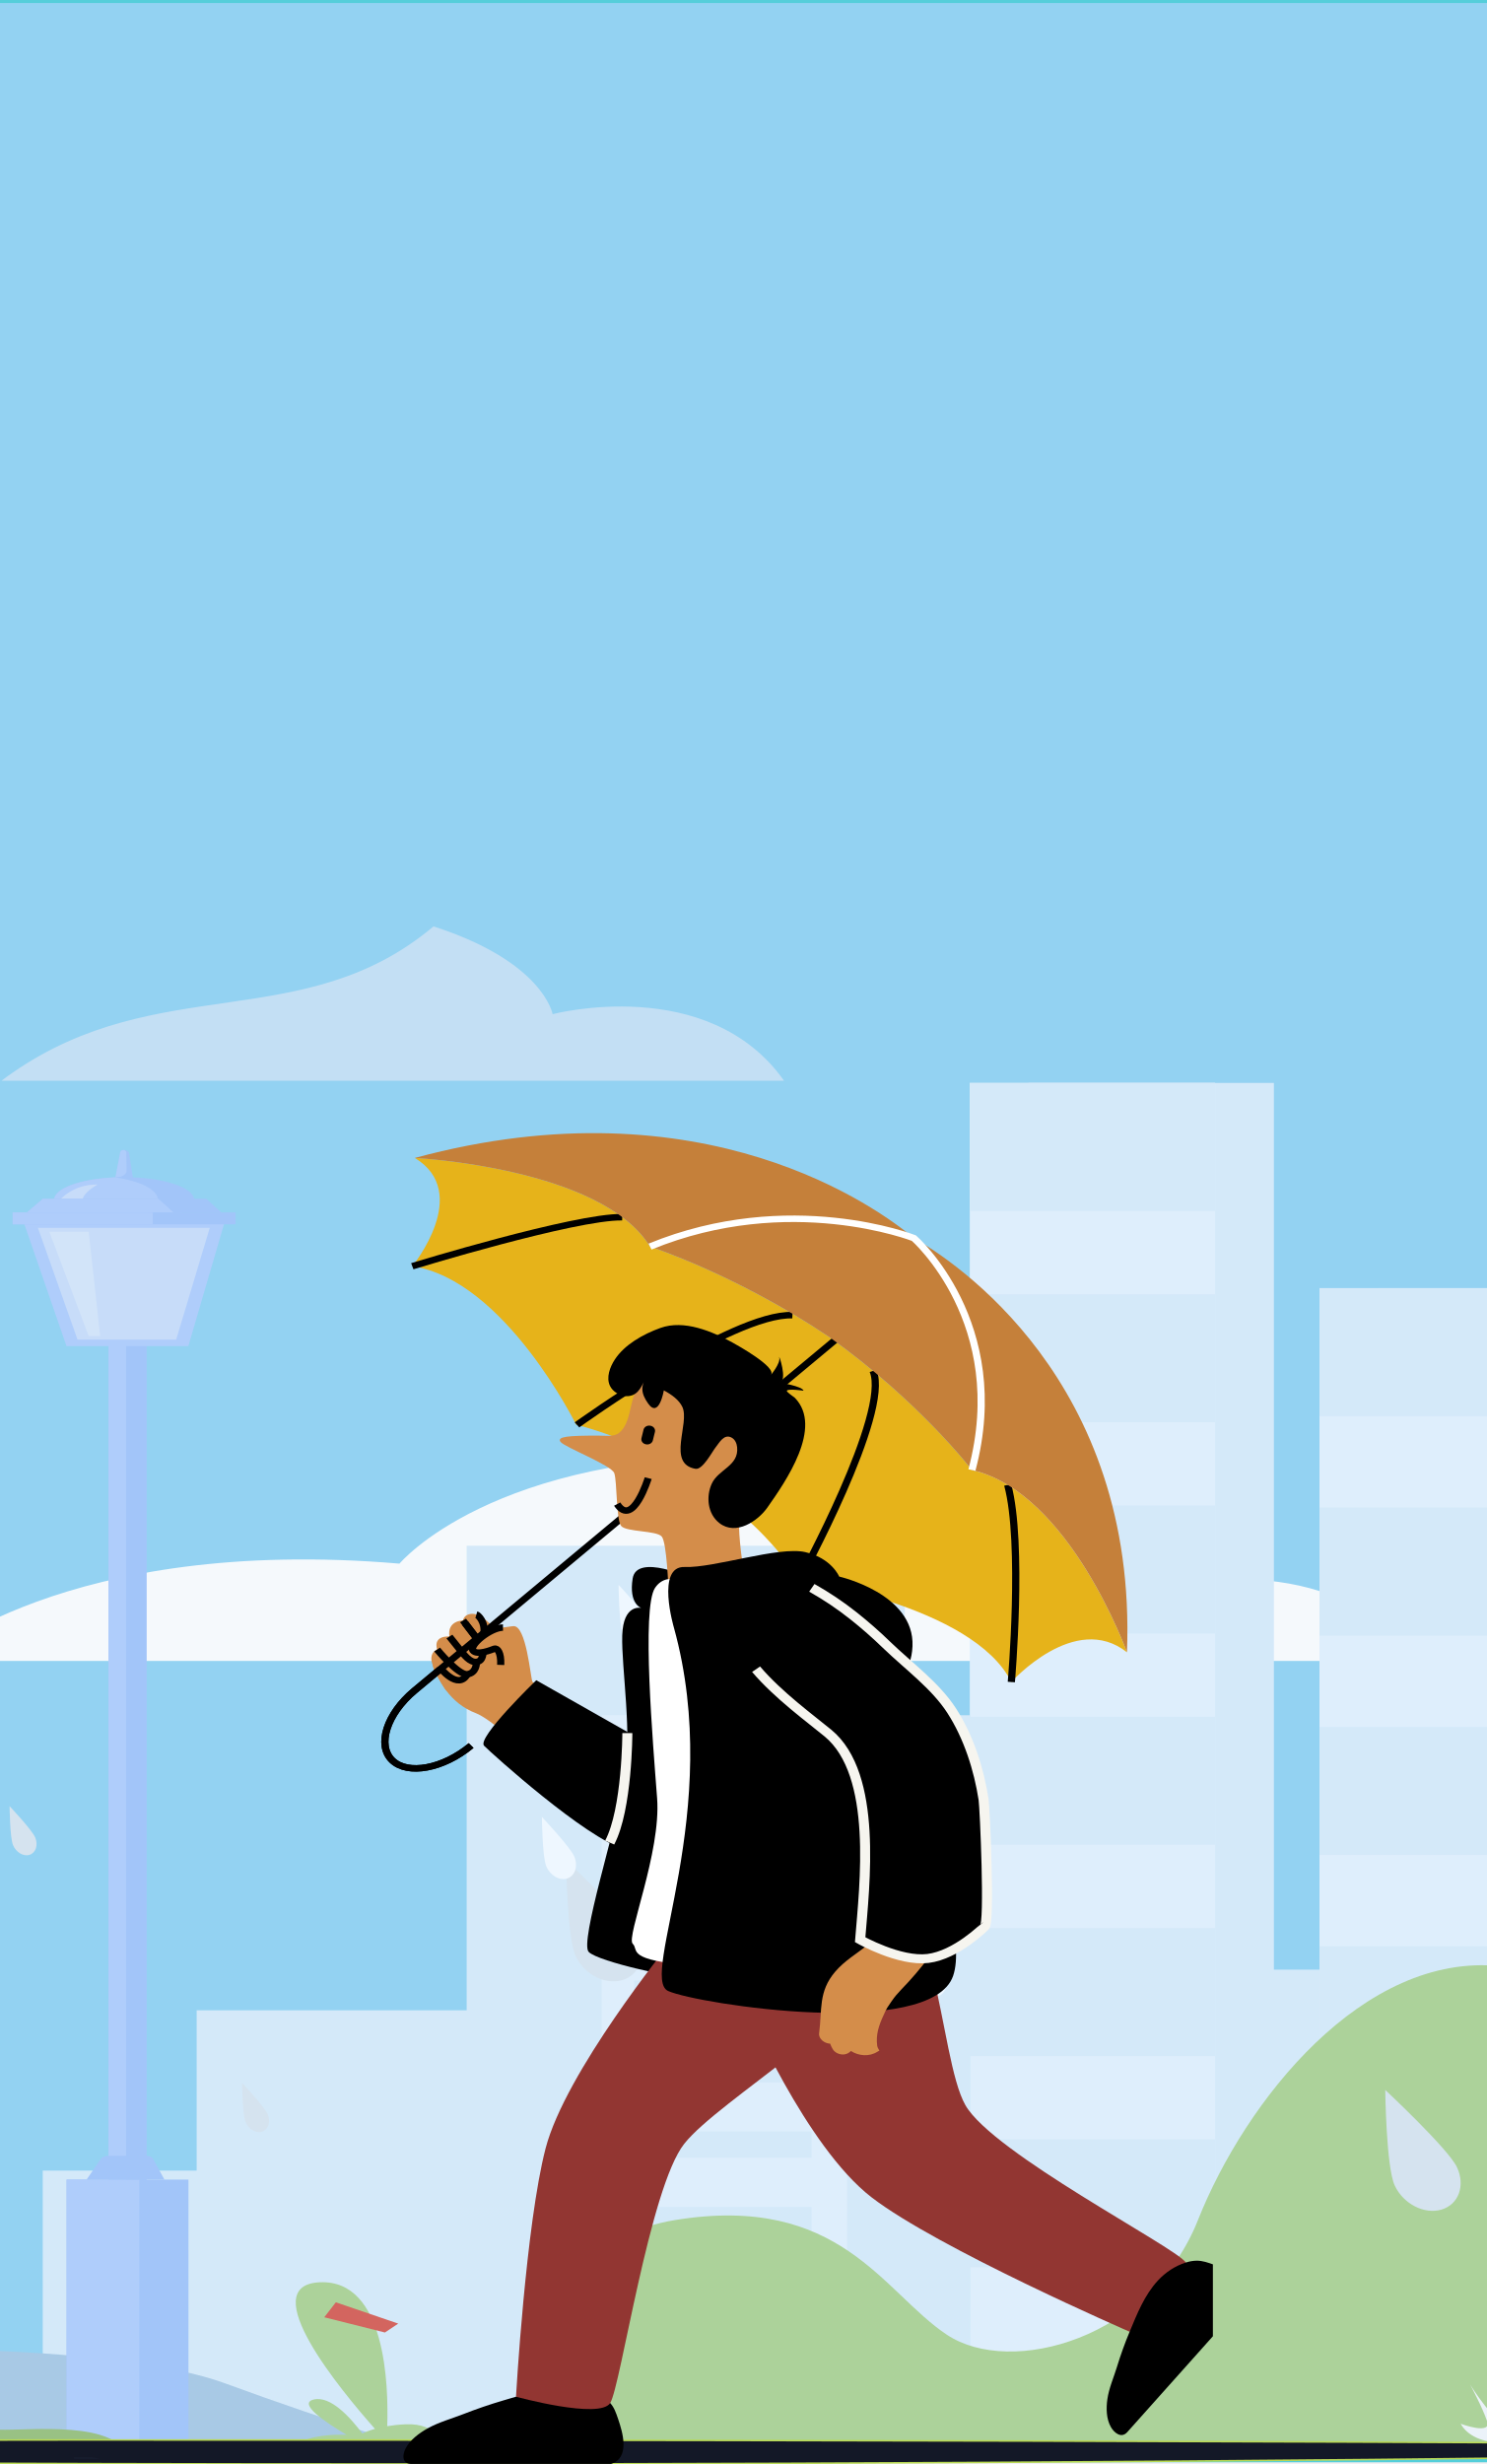
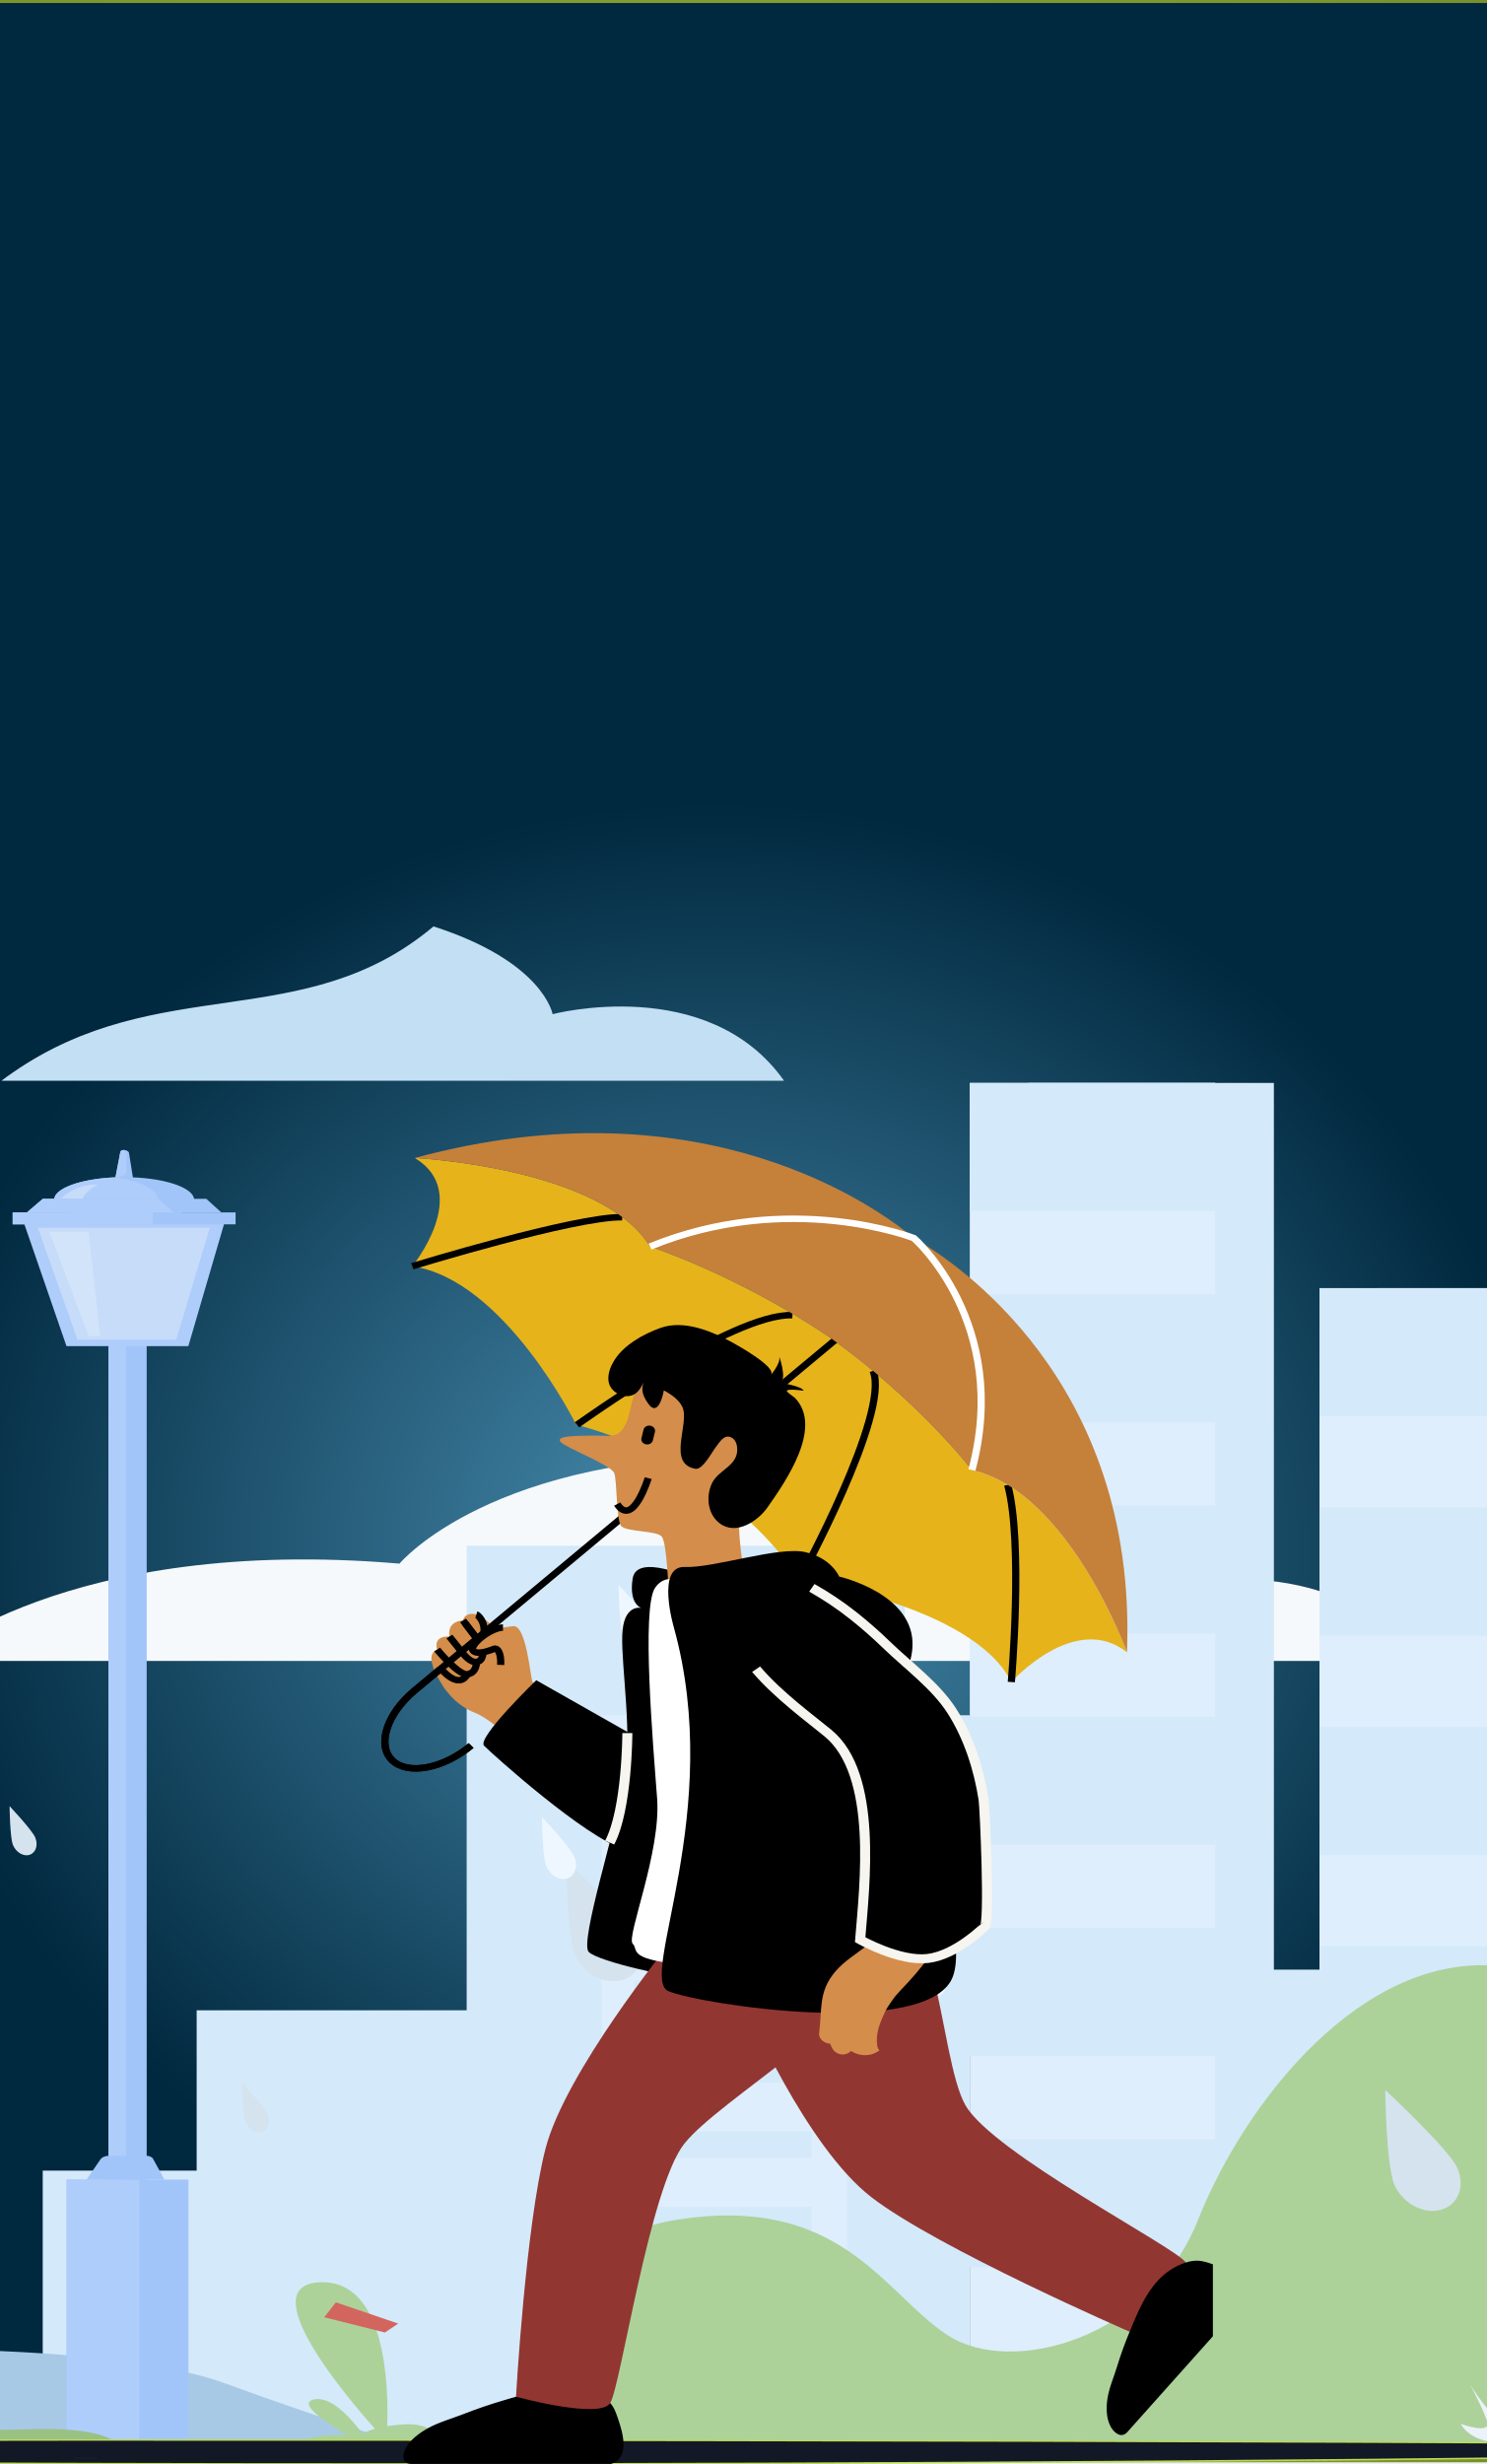
<svg xmlns="http://www.w3.org/2000/svg" width="207" height="343" preserveAspectRatio="none" viewBox="486.714 -103.283 228.785 421.129">
  <defs>
    <clipPath id="a">
      <path d="M87.792 2052.16h263.643V-3872.4H87.792z" style="fill:none;clip-rule:nonzero" />
    </clipPath>
+     <radialGradient gradientUnits="userSpaceOnUse" cx="-381.53" cy="16.501" r="255.17" id="gradient-1">
+       <stop offset="0" style="stop-color: #bada55" />
+       <stop offset="1" style="stop-color: #758d29" />
+     </radialGradient>
+     <radialGradient gradientUnits="userSpaceOnUse" cx="-367.061" cy="69.042" r="255.17" id="gradient-0" gradientTransform="matrix(0.37466, -0.30525, 0.30903, 0.3793, -252.2922, -68.98842)">
+       <stop offset="0" style="stop-color: rgb(74, 143, 178);" />
+       <stop offset="1" style="stop-color: rgb(0, 40, 62);" />
+     </radialGradient>
  </defs>
  <g transform="matrix(1.02433 0 0 1.02433 975.63 89.977)">
-     <rect width="510.34" height="410.341" x="-636.7" y="-188.67" rx="3.895" ry="3.895" style="stroke:#55ceda;fill:#93d2f2" />
+     <rect width="510.34" height="410.341" x="-636.7" y="-188.67" rx="3.895" ry="3.895" style="stroke: url(&quot;#gradient-1&quot;); fill-rule: nonzero; fill: url(&quot;#gradient-0&quot;);" />
    <path d="M2561.348 1435.265s80.376-80.575 273.398-62.323c0 0 53.096-71.16 209.493-69.165 217.834 2.781 230.23 84.512 230.23 84.512s98.877-28.909 147.266 46.977z" style="fill:#f5f9fc" transform="translate(-1155.513 -285.314)scale(.26042)" />
    <path d="M3056.57 1063.53h-451.39c2.04-1.77 4.07-3.4 6.24-5.03 84.47-65.18 168.39-24.17 242.94-93.83 63.56 22.676 68.72 56.22 68.72 56.22s89.63-26.21 133.49 42.64" style="fill:#c3dff4" transform="translate(-1155.513 -285.314)scale(.26042)" />
    <path d="M3622.126 1935.943s-6.965-66.619-94.645-77.2c-10.767-1.3-20.73-1.606-30.002-1.147-4.24-20.465-20.382-74.532-50.573-69.629-29.474 4.787 22.101 51.996 43.251 70.158a151 151 0 0 0-20.029 3.293c-15.248-8.668-42.618-20.364-70.787-13.443-28.818 7.08 19.725 14.434 53.936 18.433-37.692 13.524-60.787 37.682-84.527 39.478-15.813 1.197-35.65-1.822-57.44-1.738 5.953-6.748 10.978-14.267 4.81-15.181-6.558-.972-10.749 7.743-13.137 15.378q-3.597.156-7.25.467c5.524-12.305 12.396-31.659 2.988-35.365-10.072-3.968-9.827 21.414-8.896 35.98q-3.402.42-6.837 1.012c-1.875-8.222-6.827-25.121-16.52-20.442-9.733 4.699 6.545 16.298 13.778 20.943-19.335 3.74-39.369 11.982-58.899 29.005h400.779z" style="fill:#99c184" transform="translate(-1155.513 -285.314)scale(.26042)" />
    <path d="M3252.338 1633.078h367.806v302.865h-367.806zm-378.841-271.59v297.633h-155.761v102.723h-88.795v174.099h497.287v-574.455z" style="fill:#d4e9f9" transform="translate(-1155.513 -285.314)scale(.26042)" />
    <path d="M3399.341 1196.427h141.553v741.825h-141.553z" style="fill:#d4e9f9" transform="translate(-1155.513 -285.314)scale(.26042)" />
    <path d="M3365.464 1196.427h141.553v741.825h-141.553z" style="fill:#deeefc" transform="translate(-1155.513 -285.314)scale(.26042)" />
    <path d="M3365.464 1196.427h141.553v82.025h-141.553zm0 140.56h141.553v82.025h-141.553zm0 140.561h141.553v82.025h-141.553zm0 140.56h141.553v82.025h-141.553zm0 140.561h141.553v82.025h-141.553zm-167.863-693.72h141.553v873.303h-141.553z" style="fill:#d4e9f9" transform="translate(-1155.513 -285.314)scale(.26042)" />
    <path d="M3163.725 1064.949h141.553v873.303h-141.553z" style="fill:#deeefc" transform="translate(-1155.513 -285.314)scale(.26042)" />
    <path d="M3163.725 1064.949h141.553v82.025h-141.553zm0 135.365h141.553v82.025h-141.553zm0 135.365h141.553v82.026h-141.553zm0 135.366h141.553v82.025h-141.553zm0 135.364h141.553v82.025h-141.553zm0 135.365h141.553v82.025h-141.553zm-141.552-271.702h141.552v468.18h-141.552z" style="fill:#d4e9f9" transform="translate(-1155.513 -285.314)scale(.26042)" />
    <path d="M2951.396 1470.072h141.552v468.18h-141.552z" style="fill:#deeefc" transform="translate(-1155.513 -285.314)scale(.26042)" />
    <path d="M2970.116 1495.146h102.329v16.91h-102.329zm0 48.319h102.329v16.91h-102.329zm0 48.317h102.329v16.911h-102.329zm0 48.318h102.329v16.911h-102.329zm0 48.318h102.329v16.911h-102.329zm0 48.318h102.329v16.911h-102.329zm0 48.319h102.329v16.911h-102.329zm0 48.318h102.329v16.911h-102.329zm0 48.317h102.329v16.911h-102.329z" style="fill:#d4e9f9" transform="translate(-1155.513 -285.314)scale(.26042)" />
    <path d="M2281.04 1946.81s-40.98-31.04 91.26-55.1c132.21-24.05 301.34-18.34 361.74 6.39 60.41 24.73 126.34 47.12 126.34 47.12z" style="fill:#a8c9e5" transform="translate(-1155.513 -285.314)scale(.26042)" />
    <path d="M1771.209 512.226h-13.433l.119-1.054 4.053-35.825a2.29 2.29 0 0 1 2.272-2.027 3.63 3.63 0 0 1 2.418.935 3.6 3.6 0 0 1 1.153 2.309z" style="fill:#a2c5f9" transform="matrix(.2219 0 0 .14817 -850.198 -66.92)" />
    <path d="m1759.073 504.097-.479.013 3.354-28.763a2.29 2.29 0 0 1 2.272-2.027c.146 0 .282.009.427.027q.192.16.354.336c.591.637.945 1.473.954 2.399l.196 20.679a7.27 7.27 0 0 1-7.078 7.336" style="fill:#afcdfb" transform="matrix(.2219 0 0 .14817 -850.198 -66.92)" />
    <path d="M1753.869 671.638h25.901V1815.24h-25.901z" style="fill:#a2c5f9" transform="matrix(.2219 0 0 .14817 -850.198 -66.92)" />
    <path d="M1753.869 671.638h11.96V1815.24h-11.96z" style="fill:#afcdfb" transform="matrix(.2219 0 0 .14817 -850.198 -66.92)" />
    <path d="M1725.569 1632.745h82.492v302.584h-82.492z" style="fill:#a2c5f9" transform="matrix(.2219 0 0 .14817 -850.198 -66.92)" />
    <path d="M1725.569 1632.745h49.166v302.584h-49.166z" style="fill:#afcdfb" transform="matrix(.2219 0 0 .14817 -850.198 -66.92)" />
    <path d="M1811.896 529.483c0 14.132-21.22 25.583-47.402 25.583-1.999 0-3.962-.064-5.898-.2-23.393-1.563-41.505-12.333-41.505-25.383s18.112-23.811 41.505-25.374a84 84 0 0 1 5.898-.2c26.182.001 47.402 11.451 47.402 25.574" style="fill:#a2c5f9" transform="matrix(.2219 0 0 .14817 -850.198 -66.92)" />
    <path d="M1787.358 529.483c0 11.387-11.851 21.166-28.764 25.383-23.393-1.563-41.505-12.333-41.505-25.383s18.112-23.811 41.505-25.374c16.914 4.208 28.764 13.987 28.764 25.374" style="fill:#afcdfb" transform="matrix(.2219 0 0 .14817 -850.198 -66.92)" />
    <path d="M1807.963 694.193h-82.487l-29.082-140.037h136.199z" style="fill:#afcdfb" transform="matrix(.2219 0 0 .14817 -850.198 -66.92)" />
    <path d="M1689.036 543.606h150.915v13.433h-150.915z" style="fill:#a2c5f9" transform="matrix(.2219 0 0 .14817 -850.198 -66.92)" />
    <path d="M1689.036 543.606h94.87v13.433h-94.87z" style="fill:#afcdfb" transform="matrix(.2219 0 0 .14817 -850.198 -66.92)" />
    <path d="M1739.083 1632.745h52.71l-7.714-23.397a5.06 5.06 0 0 0-4.806-3.477h-24.694a6.61 6.61 0 0 0-6.112 4.094z" style="fill:#a2c5f9" transform="matrix(.2219 0 0 .14817 -850.198 -66.92)" />
    <path d="M1706.139 560.981h116.327l-22.721 125.87h-66.796zm14.087-29.989s8.86-19.357 26.355-18.767c0 0-11.133 9.905-10.11 18.767s-16.245 0-16.245 0" style="fill:#c7dcf9" transform="matrix(.2219 0 0 .14817 -850.198 -66.92)" />
    <path d="M1830.309 543.606h-131.631l10.778-15.349h110.62z" style="fill:#a2c5f9" transform="matrix(.2219 0 0 .14817 -850.198 -66.92)" />
    <path d="M1797.892 543.606h-99.214l10.778-15.349h78.203z" style="fill:#afcdfb" transform="matrix(.2219 0 0 .14817 -850.198 -66.92)" />
    <path d="M1713.864 565.375h26.658l7.763 117.538h-7.763z" style="fill:#d2e4f9" transform="matrix(.2219 0 0 .14817 -850.198 -66.92)" />
    <path d="m2818.101 1937.962 42.281.691s-3.023-15.262-22.172-14.276c-3.986.205-7.485.644-10.538 1.206.785-25.807-.73-93.852-38.697-92.21-38.683 1.672 12.619 70.16 31.63 93.929-3.328 1.03-5.736 2.13-7.308 2.971-6.906-10.312-18.316-24.32-27.997-21.775-9.284 2.439 5.938 14.077 18.957 22.633-7.878-.32-20.912.21-29.354 6.125l40.165.657c2.744 1.648 4.497 2.648 4.497 2.648s-.524-.983-1.464-2.599" style="fill:#acd29a" transform="translate(-1155.513 -285.314)scale(.26042)" />
    <path d="M2326.98 1946.81s13.6-33.36 63.49-34.12c49.88-.75 80.87-31.74 123.96-24.18 43.08 7.55 71.8 38.55 89.19 39.3 17.38.76 69.16-6.6 75.02 19z" style="fill:#99c184" transform="translate(-1155.513 -285.314)scale(.26042)" />
    <path d="M2905.297 1940.561s-6.804-129.841 88.444-147.051 119.929 46.334 156.828 73.525 117.577 2.647 144.791-73.525c27.215-76.172 95.248-171.974 174.622-162.626s92.98 66.332 115.659 72.991c22.678 6.658 99.733-16.875 121.303 62.926 21.569 79.802-24.346 180.009-24.346 180.009z" style="fill:#acd29a" transform="translate(-1155.513 -285.314)scale(.26042)" />
    <path d="M2194.236 1946.81c-6.917-.057 13.164-4.544 20.02-5.466 20.16-2.711 40.444-5.231 60.784-5.4 246.274-2.04 492.564-1.609 738.846-1.224 246.283.385 492.569 1.171 738.841 3.532 1.193.011.705 3.524-.488 3.546-650.11 12.049-1234.789 7.674-1558.003 5.012Z" style="fill:#131827;stroke:#bada55" transform="translate(-1155.513 -285.314)scale(.26042)" />
    <path d="m2382.927 1927.043 2.215 8.9h17.018v-6.107z" style="fill:#d3655f" transform="matrix(.62788 0 0 .2856 -2031.153 -331.249)" />
    <path d="m2555.11 1844.28-2.77 8.74 14.51 8.9 3.19-5.2z" style="fill:#d3655f;transform-box:fill-box;transform-origin:45.666% 50%" transform="matrix(.62788 0 0 .2856 -2031.153 -331.25)" />
    <path d="M2492.377 1935.228c.078.077.112.122.112.122h5.967a10.4 10.4 0 0 0-1.579-.122z" style="fill:#2e3552" transform="matrix(.62788 0 0 .2856 -2031.153 -331.249)" />
    <path d="M2930.86 1183.69s.24 25.44 2.49 31.48c2.24 6.03 7.7 9.57 12.18 7.9 4.49-1.67 6.3-7.92 4.05-13.95-2.25-6.04-18.72-25.43-18.72-25.43m49.25-68.62s.24 25.44 2.49 31.47c2.25 6.04 7.7 9.58 12.19 7.9 4.48-1.67 6.29-7.91 4.04-13.95-2.24-6.03-18.72-25.42-18.72-25.42m117.08 94.05c-2.25-6.04-18.72-25.43-18.72-25.43s.23 25.44 2.48 31.48c2.25 6.03 7.71 9.57 12.19 7.9 4.49-1.67 6.3-7.92 4.05-13.95" style="fill:#e9f3fe" transform="translate(-1155.513 -285.314)scale(.26042)" />
    <path d="M1872.489 1391.203s.186 20.123 1.965 24.897 6.097 7.572 9.643 6.251c3.548-1.322 4.98-6.264 3.201-11.038-1.779-4.773-14.809-20.11-14.809-20.11m34.991-117.622s.187 20.123 1.966 24.897 6.096 7.572 9.643 6.251c3.546-1.322 4.979-6.264 3.2-11.038s-14.809-20.11-14.809-20.11m148.94 197.474c-1.779-4.774-14.809-20.111-14.809-20.111s.187 20.123 1.965 24.897 6.097 7.572 9.644 6.251c3.547-1.322 4.979-6.263 3.2-11.037" style="fill:#d5e3ef" transform="matrix(.72762 0 0 .64104 -1754.72 -770.07)" />
    <path d="M2574.827 1645.947s.187 20.124 1.967 24.897c1.778 4.773 6.096 7.572 9.643 6.251 3.546-1.321 4.979-6.264 3.198-11.038-1.779-4.773-14.808-20.11-14.808-20.11m34.992-117.623s.186 20.125 1.966 24.898c1.779 4.773 6.096 7.572 9.643 6.251s4.979-6.264 3.2-11.037c-1.78-4.774-14.809-20.112-14.809-20.112m148.94 197.475c-1.78-4.774-14.809-20.111-14.809-20.111s.187 20.124 1.966 24.898c1.779 4.773 6.096 7.572 9.643 6.251 3.545-1.322 4.979-6.265 3.2-11.038" style="fill:#d5e3ef" transform="translate(-1155.513 -285.314)scale(.26042)" />
    <path d="M2919.373 1566.727c2.25 6.035 7.708 9.573 12.19 7.902 4.484-1.671 6.295-7.918 4.046-13.953-2.25-6.035-18.722-25.425-18.722-25.425s.237 25.44 2.486 31.476m44.236-148.698c2.25 6.035 7.708 9.573 12.191 7.902s6.294-7.918 4.045-13.953c-2.25-6.035-18.722-25.425-18.722-25.425s.237 25.441 2.486 31.476m169.568 224.221c2.25 6.036 7.708 9.574 12.191 7.903s6.294-7.919 4.045-13.953c-2.25-6.036-18.721-25.425-18.721-25.425s.237 25.441 2.485 31.475" style="fill:#eef7ff" transform="translate(-1155.513 -285.314)scale(.26042)" />
    <path d="M3480.589 1918.56s7.441 16.058-7.049 17.233c-14.492 1.175-23.109-4.7-26.634-11.751 0 0 18.017 7.442 15.274-1.565-2.742-9.009-9.791-23.501-9.791-23.501s15.268 27.429 22.879 26.111c3.395-.587 5.321-6.527 5.321-6.527" style="fill:#ebf2f9" transform="translate(-1155.513 -285.314)scale(.26042)" />
  </g>
  <path d="M304.172 298.494c-.139-.29-.422-4.422-1.347-4.296-.925.127-1.252.227-1.252.227s-.649-.882-1.295-1.127c-.373-.14-.857-.001-.93.462 0 0-1.109-.014-.947 1.239 0 0-1.143-.127-.853 1.002 0 0-.366.122-.397.62-.01.167.017.374.107.634.36 1.035 1.125 2.879 2.991 3.662s9.774 9.362 9.774 9.362 2.552-5.662 2.187-5.769c-.364-.107-8.038-6.016-8.038-6.016" style="fill:#d48d4a;fill-opacity:1;clip-path:url(#a)" transform="matrix(2.21532 0 0 2.21532 -105.185 -477.096)" />
  <path d="M300.191 293.935s.424.297.62.633c.196.335.839-.115 1.275-.191.437-.078.606-.115.606-.115s.412 2.282-.171 3.036c-.584.755-3.92 2.686-4.44 1.72-.519-.967-.949-1.644-.803-2.017.147-.373 2.631-3.198 2.913-3.066" style="fill:#d48d4a;fill-opacity:1;clip-path:url(#a)" transform="matrix(2.21532 0 0 2.21532 -105.185 -477.096)" />
  <path d="M298.401 295q.297.427.61.842c.256.336.671 1.046 1.125 1.112.236.034.424-.068.511-.283.281-.686-.175-1.277-.543-1.813l-.756-1.098" style="fill:none;stroke:#000;stroke-opacity:1;stroke-miterlimit:10;stroke-linecap:butt;stroke-linejoin:miter;stroke-width:.5px;stroke-dashoffset:0;clip-path:url(#a)" transform="matrix(2.21532 0 0 2.21532 -105.185 -477.096)" />
  <path d="M297.548 296.001s1.469 1.996 2.096 1.908c.628-.089.632-.848.632-.848" style="fill:none;stroke:#000;stroke-opacity:1;stroke-miterlimit:10;stroke-linecap:butt;stroke-linejoin:miter;stroke-width:.5px;stroke-dashoffset:0;clip-path:url(#a)" transform="matrix(2.21532 0 0 2.21532 -105.185 -477.096)" />
  <path d="M297.75 297.407s1.261 1.781 1.894.502m.633-4.611c.068.018.689.544.498 1.609l-.383.37-.897-1.303" style="fill:none;stroke:#000;stroke-opacity:1;stroke-miterlimit:10;stroke-linecap:butt;stroke-linejoin:miter;stroke-width:.5px;stroke-dashoffset:0;clip-path:url(#a)" transform="matrix(2.21532 0 0 2.21532 -105.185 -477.096)" />
  <path d="M302.123 294.307c-.879.01-2.366 1.361-2.085 1.769s1.299-.056 1.486-.134c.188-.077.481.259.442 1.247" style="fill:#d48d4a;stroke:#000;stroke-opacity:1;stroke-miterlimit:10;stroke-linecap:butt;stroke-linejoin:miter;stroke-width:.5px;stroke-dashoffset:0;fill-opacity:1;clip-path:url(#a)" transform="matrix(2.21532 0 0 2.21532 -105.185 -477.096)" />
  <path d="M299.909 303.41c-1.936 1.792-4.403 2.303-5.483 1.136-1.08-1.166-.38-3.587 1.555-5.378l1.77-1.638" style="fill:none;stroke:#000;stroke-opacity:1;stroke-miterlimit:10;stroke-linecap:butt;stroke-linejoin:miter;stroke-width:.5px;stroke-dashoffset:0;clip-path:url(#a)" transform="matrix(2.21532 0 0 2.21532 -105.185 -477.096)" />
  <path d="M304.434 298.371s-4.154 4.452-3.623 5.055c.533.602 7.056 7.138 9.773 7.993s3.324-7.081 3.324-7.081z" style="fill:#000;fill-opacity:1;clip-path:url(#a)" transform="matrix(2.21532 0 0 2.21532 -105.185 -477.096)" />
  <path d="M315.255 290.516s-3.835-1.979-4.123 0c-.287 1.979.601 2.281.601 2.281s-1.261-.363-1.326 2.124.728 7.698.143 11.265c-.587 3.567-3.106 12.385-2.476 13.141s6.419 2.174 6.673 1.842c.256-.33 1.014-29.771.508-30.653" style="fill:#000;fill-opacity:1;clip-path:url(#a)" transform="matrix(2.21532 0 0 2.21532 -105.185 -477.096)" />
  <path d="M334.697 282.153s-3.611-5.256-9.912-10.263c-6.445-4.82-12.447-6.975-12.447-6.975-3.365-6.109-16.339-6.839-16.339-6.839 4.001 2.69-.175 8.354-.175 8.354 6.409 1.045 11.38 12.221 11.38 12.221q.031.008.061.018c3.646 1.089 6.496 2.814 8.694 4.669 2.354 1.653 4.747 3.972 6.728 7.22l.032.054s12.073 1.966 14.715 7.897c0 0 4.415-5.48 8.033-2.294 0 0-4.006-12.363-10.77-14.062" style="fill:#e6b31a;fill-opacity:1;clip-path:url(#a)" transform="matrix(2.21532 0 0 2.21532 -105.185 -477.096)" />
  <path d="M295.824 266.43s11.283-3.843 14.582-3.783m27.028 35.862s.84-10.691-.251-15.206m-29.918-4.634s10.767-8.635 14.965-8.462m.489 20.405s6.328-12.844 5.113-16.107m-27.923 28.905c-1.936 1.792-4.403 2.303-5.483 1.136-1.08-1.166-.38-3.587 1.555-5.378l30.146-27.908" style="fill:none;stroke:#000;stroke-opacity:1;stroke-miterlimit:10;stroke-linecap:butt;stroke-linejoin:miter;stroke-width:.5px;stroke-dashoffset:0;clip-path:url(#a)" transform="matrix(2.21532 0 0 2.21532 -105.185 -477.096)" />
  <path d="M330.666 264.262c-2.377-2.216-14.549-12.234-34.667-6.186 0 0 12.974.73 16.339 6.839 0 0 6.002 2.155 12.447 6.975 6.301 5.007 9.912 10.263 9.912 10.263 6.764 1.7 10.77 14.062 10.77 14.062.732-20.995-12.053-30.218-14.801-31.953" style="fill:#c5803a;fill-opacity:1;clip-path:url(#a)" transform="matrix(2.21532 0 0 2.21532 -105.185 -477.096)" />
  <path d="M312.338 264.915c9.696-4.414 18.328-.653 18.328-.653s6.747 6.553 4.031 17.891" style="fill:none;stroke:#fff;stroke-opacity:1;stroke-miterlimit:10;stroke-linecap:butt;stroke-linejoin:miter;stroke-width:.5px;stroke-dashoffset:0;clip-path:url(#a)" transform="matrix(2.21532 0 0 2.21532 -105.185 -477.096)" />
  <path d="M313.649 274.035c-.973.201-1.749 1.01-2.218 1.867-.543.991-.393 2.623-1.249 3.39-.356.319-.995.206-1.44.206-2.07 0-2.897.069-2.621.483.276.413 3.535 1.793 3.733 2.413.198.621.129 3.587.474 4.07s2.483.344 2.828.828c.345.482.455 3.95.455 3.95l5.368-.502s-1.043-5.647-.008-7.165c1.07-1.57.416-2.691.483-4.588.11-3.065-2.304-4.868-5.24-4.997a2.3 2.3 0 0 0-.565.045" style="fill:#d48d4a;fill-opacity:1;clip-path:url(#a)" transform="matrix(2.21532 0 0 2.21532 -105.185 -477.096)" />
  <path d="m312.044 280.167.017.004a.397.397 0 0 0 .472-.302l.146-.658a.4.4 0 0 0-.302-.473l-.017-.004a.4.4 0 0 0-.473.303l-.145.658a.397.397 0 0 0 .302.472" style="fill:#000;fill-opacity:1;clip-path:url(#a)" transform="matrix(2.21532 0 0 2.21532 -105.185 -477.096)" />
  <path d="M310.697 276.455c-.48-.017-.956-.362-1.143-.797-.279-.647.003-1.464.339-2.033.678-1.148 1.952-1.947 3.162-2.432 1.649-.663 3.606.271 5.004 1.12.316.192 3.118 1.92 2.671 2.509 0 0 .675-.891.587-1.336-.088-.444.631 1.819.009 1.916 0 0 1.602.286 1.674.63 0 0-1.065-.169-1.156-.001-.052.098.488.477.549.546 1.997 2.28-.638 6.468-1.904 8.471-.648 1.025-2.177 2.201-3.334 1.199-.835-.723-.93-2.064-.531-3.037.46-1.121 1.892-1.364 1.764-2.812-.026-.286-.133-.589-.377-.741-.536-.334-.87.411-1.113.74-.23.312-.901 1.761-1.404 1.663-2.016-.392-.371-3.512-.913-4.779-.226-.528-.722-.938-1.284-1.272 0 0-.334 2.194-1.087 1.02-.502-.785-.565-1.386-.039-2.136-.319.455-.478 1.213-1.022 1.47a1 1 0 0 1-.452.092" style="fill:#000;fill-opacity:1;clip-path:url(#a)" transform="matrix(2.21532 0 0 2.21532 -105.185 -477.096)" />
  <path d="M312.21 282.779s-1.066 3.848-2.155 2.003" style="fill:none;stroke:#000;stroke-opacity:1;stroke-miterlimit:10;stroke-linecap:butt;stroke-linejoin:miter;stroke-width:.5px;stroke-dashoffset:0;clip-path:url(#a)" transform="matrix(2.21532 0 0 2.21532 -105.185 -477.096)" />
  <path d="M319.055 323.667s4.087 10.671 8.669 14.596 17.928 10.371 17.928 10.371 4.713-4.097 3.91-5.34-13.417-8.434-15.32-12.143c-1.902-3.708-1.87-17.982-7.12-17.465-2.996.295-9.586 4.336-8.067 9.981" style="fill:#923632;fill-opacity:1;clip-path:url(#a)" transform="matrix(2.21532 0 0 2.21532 -105.185 -477.096)" />
  <path d="M350.3 343.153c.419-.003.778.139 1.265.333.925.369 2.763 1.158 2.306 2.468l-8.383 10.425c-.42.522-.922.035-1.14-.396-.321-.629-.332-1.45-.244-2.134.11-.86.438-1.668.665-2.494.253-.918.547-1.83.883-2.721.516-1.366 1.024-2.826 1.972-3.96.511-.612 1.179-1.12 1.938-1.38a2.3 2.3 0 0 1 .738-.141m-40.73 10.982c.274.335.392.716.552 1.236.302.986.86 2.982-.496 3.464h-13.855c-.694 0-.627-.722-.421-1.177.3-.667.956-1.21 1.565-1.583.766-.469 1.63-.729 2.444-1.081a32 32 0 0 1 2.771-1.054c1.436-.471 2.944-1.008 4.476-.979.825.015 1.669.225 2.37.669.261.164.449.328.594.505" style="fill:#000;fill-opacity:1;clip-path:url(#a)" transform="matrix(2.21532 0 0 2.21532 -105.185 -477.096)" />
  <path d="M313.609 318.813s-7.149 9.796-8.525 15.67-2.057 19.163-2.057 19.163 5.809 1.774 6.543.489 2.729-16.611 5.147-20.007c2.417-3.396 13.301-10.359 11.466-12.745s-8.26-6.516-12.574-2.57" style="fill:#923632;fill-opacity:1;clip-path:url(#a)" transform="matrix(2.21532 0 0 2.21532 -105.185 -477.096)" />
  <path d="M315.425 291.241s-1.783-1.556-2.737 0-.14 12.088.142 16.245-2.166 10.707-1.698 11.211c.469.504-.575 1.263 4.293 1.702s0-29.158 0-29.158" style="fill:#fff;fill-opacity:1;clip-path:url(#a)" transform="matrix(2.21532 0 0 2.21532 -105.185 -477.096)" />
  <path d="M313.995 294.307s-1.266-4.761.752-4.673c2.019.09 6.533-1.618 8.37-1.149 1.837.467 2.361 1.888 2.361 1.888s5.246 1.312 5.091 5.375c-.154 4.064-4.225 3.422-3.66 4.179.564.756 7.997 16.282 6.485 21.242s-17.709 2.204-19.791 1.181c-2.083-1.022 3.919-13.885.392-28.043" style="fill:#000;fill-opacity:1;clip-path:url(#a)" transform="matrix(2.21532 0 0 2.21532 -105.185 -477.096)" />
  <path d="m329.134 323.111-.022.033-.026.043a7 7 0 0 0-.269.445 4 4 0 0 0-.243.55l-.01.019c-.332.798-.552 1.506-.445 2.386.014.118.15.357.15.357l-.13.082c-.578.411-1.318.328-1.847-.052a1 1 0 0 1-.204.175c-.359.215-.869.047-1.06-.315a3.4 3.4 0 0 1-.183-.426c-.401-.012-.815-.386-.763-.805.221-1.795-.071-3.194 1.112-4.739.662-.863 1.473-1.369 2.26-2.071.698-.624 1.181-1.435 1.642-2.237.53-.92 1.531-1.948 2.656-1.325l.036.024.014.004a.8.8 0 0 1 .213.13c.019-.001.034-.006.054-.007l.08.148.02.029c.486.487.834 1.255.8 1.874-.047.821-.785 1.596-1.222 2.251a25 25 0 0 1-1.961 2.554c-.246.282-.467.57-.652.873" style="fill:#d48d4a;fill-opacity:1;clip-path:url(#a)" transform="matrix(2.21532 0 0 2.21532 -105.185 -477.096)" />
  <path d="M318.691 291.748c-2.594 3.758 3.69 8.575 6.011 10.707 3.483 3.198 2.534 11.74 2.231 15.933 0 0 2.728 1.717 4.71 1.448 1.98-.269 3.924-2.439 3.927-2.44.383-.145.025-9.195-.062-9.824-.326-2.322-1.025-4.801-2.222-6.86-1.124-1.931-3.009-3.451-4.52-5.073-1.545-1.658-3.278-3.217-5.188-4.398-1.765-1.091-3.867-.972-4.887.507" style="fill:#000;fill-opacity:1;clip-path:url(#a)" transform="matrix(2.21532 0 0 2.21532 -105.185 -477.096)" />
  <path d="M319.704 297.52c1.544 2.017 3.799 3.834 4.998 4.935 3.483 3.198 2.533 11.739 2.231 15.933 0 0 2.729 1.717 4.71 1.448s3.924-2.439 3.927-2.44c.383-.145.025-9.194-.063-9.824-.325-2.322-1.024-4.802-2.221-6.86-1.124-1.931-3.009-3.451-4.52-5.072a32 32 0 0 0-2.305-2.247 22 22 0 0 0-2.884-2.151m-12.815 11.208s-.004 5.874-1.227 8.445" style="fill:none;stroke:#f6f5ef;stroke-opacity:1;stroke-miterlimit:10;stroke-linecap:butt;stroke-linejoin:miter;stroke-width:.695px;stroke-dashoffset:0;clip-path:url(#a)" transform="matrix(2.21532 0 0 2.21532 -105.185 -477.096)" />
</svg>
